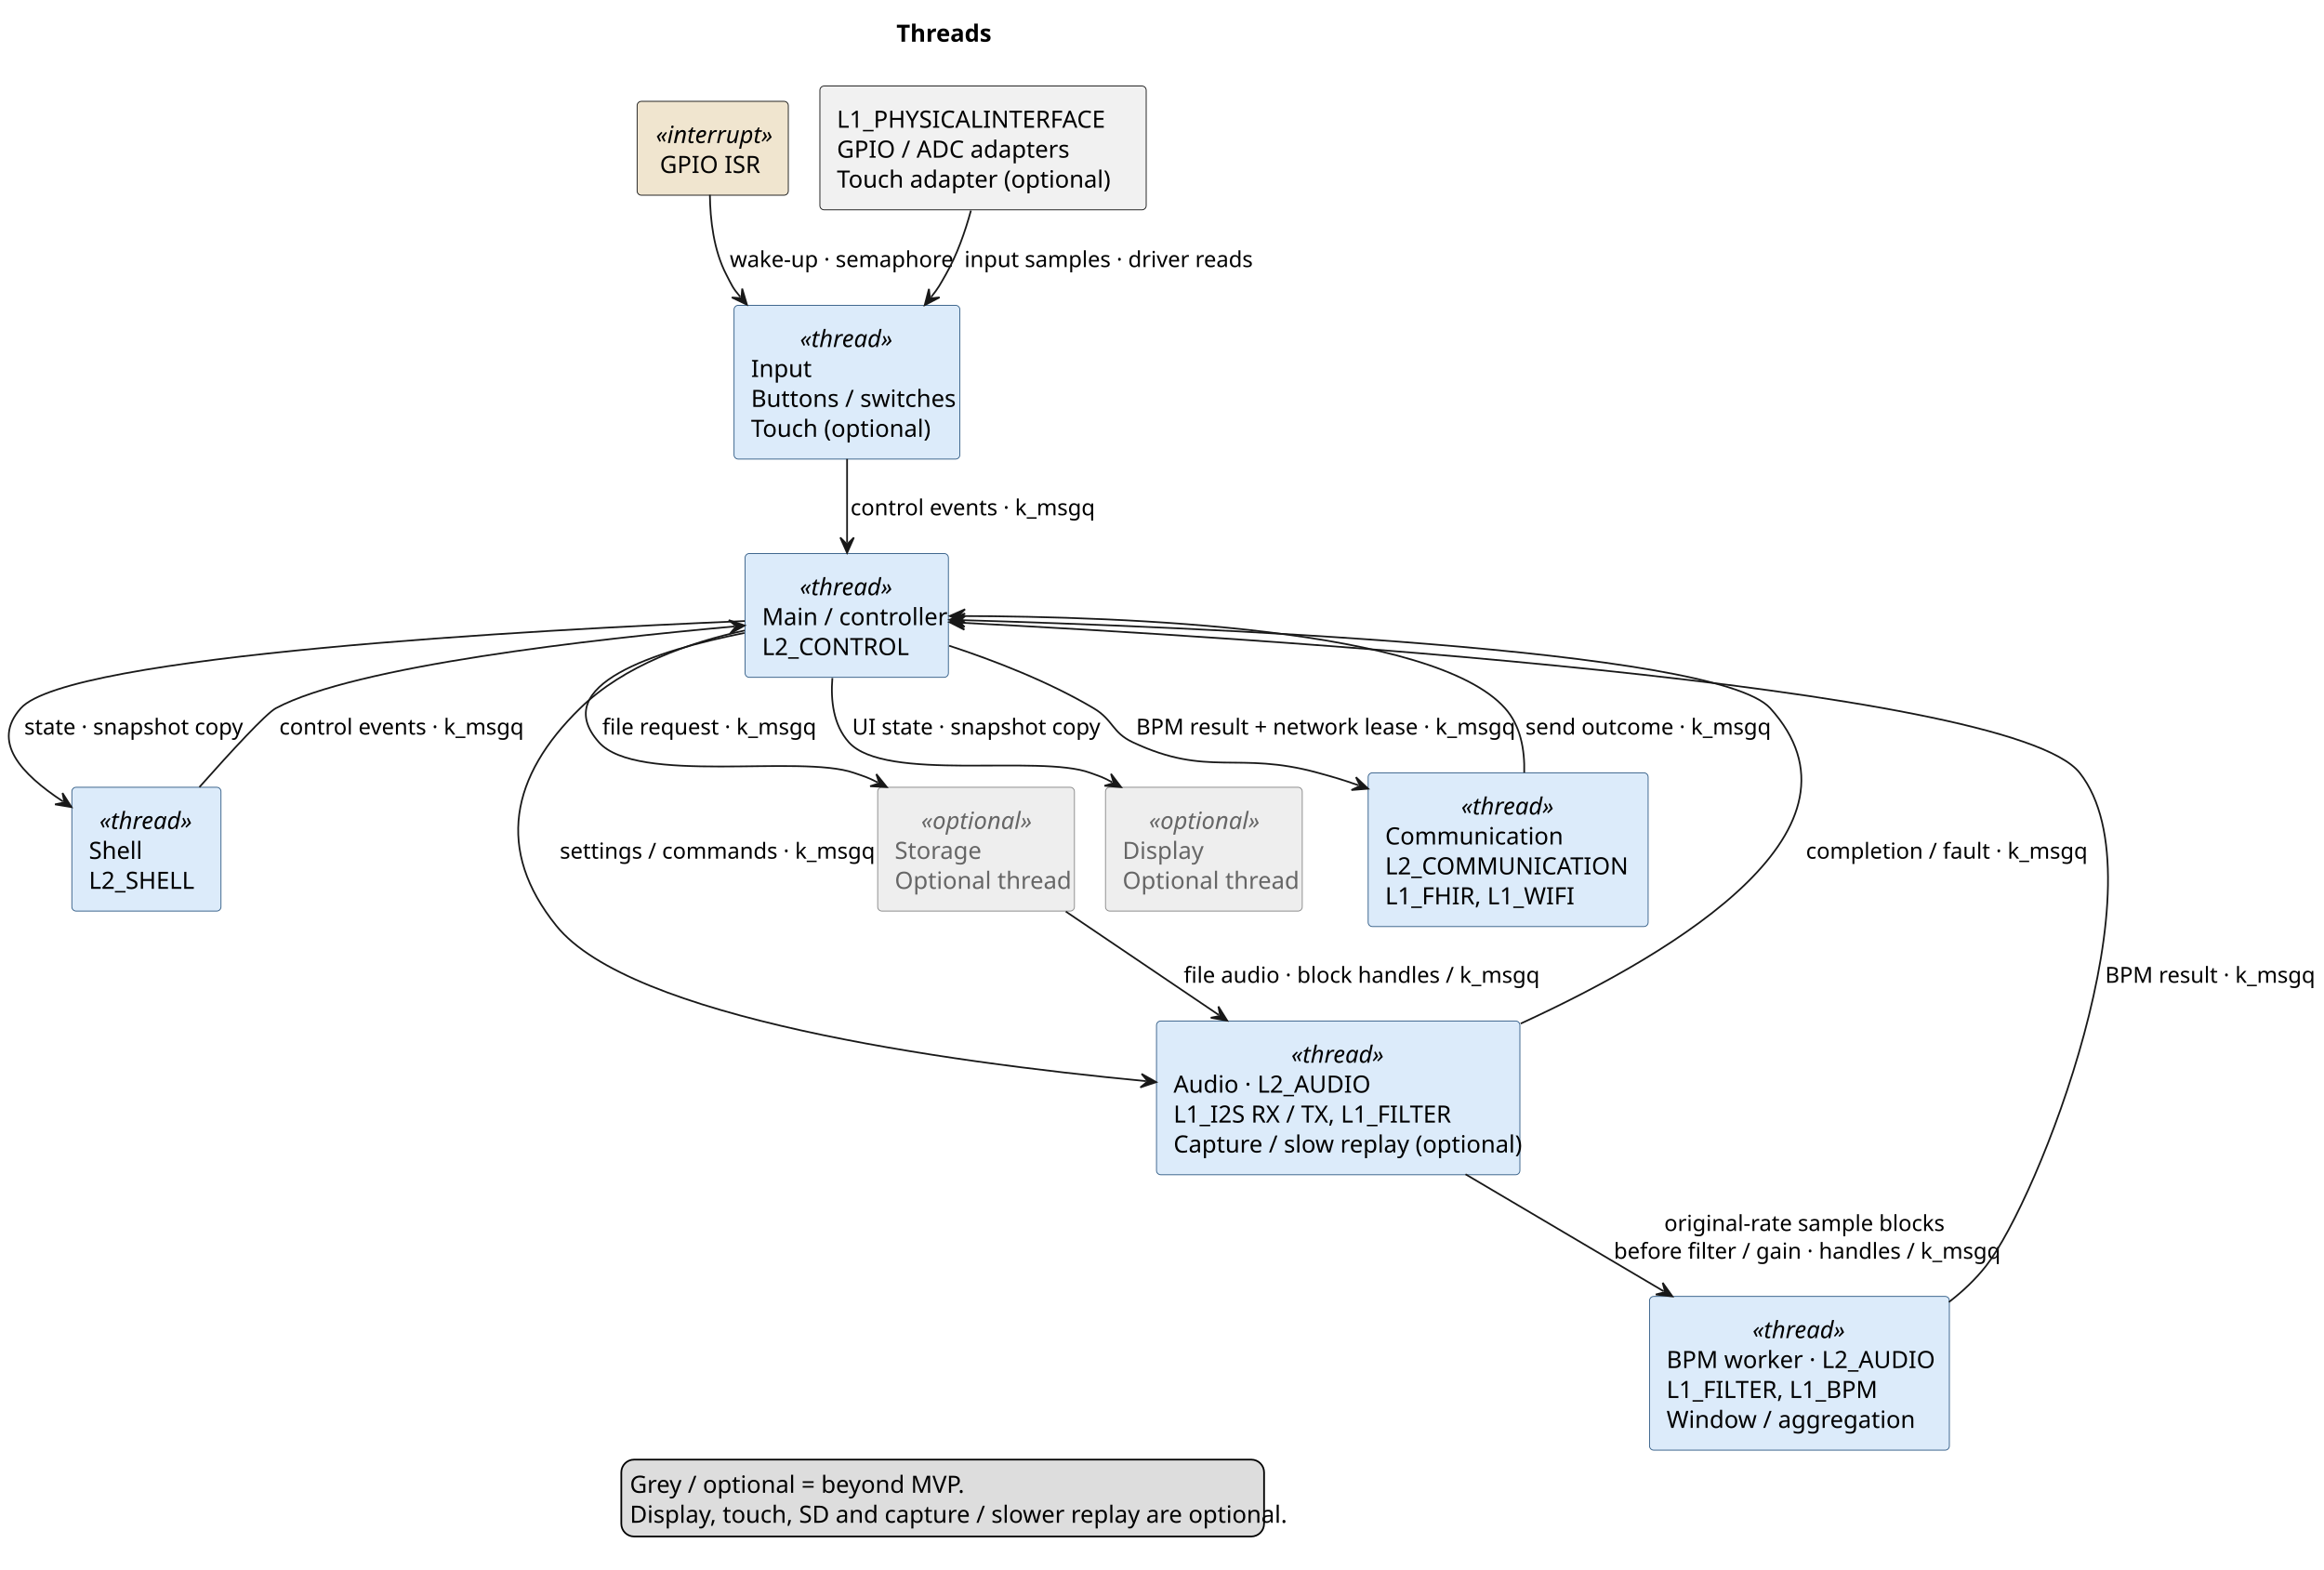
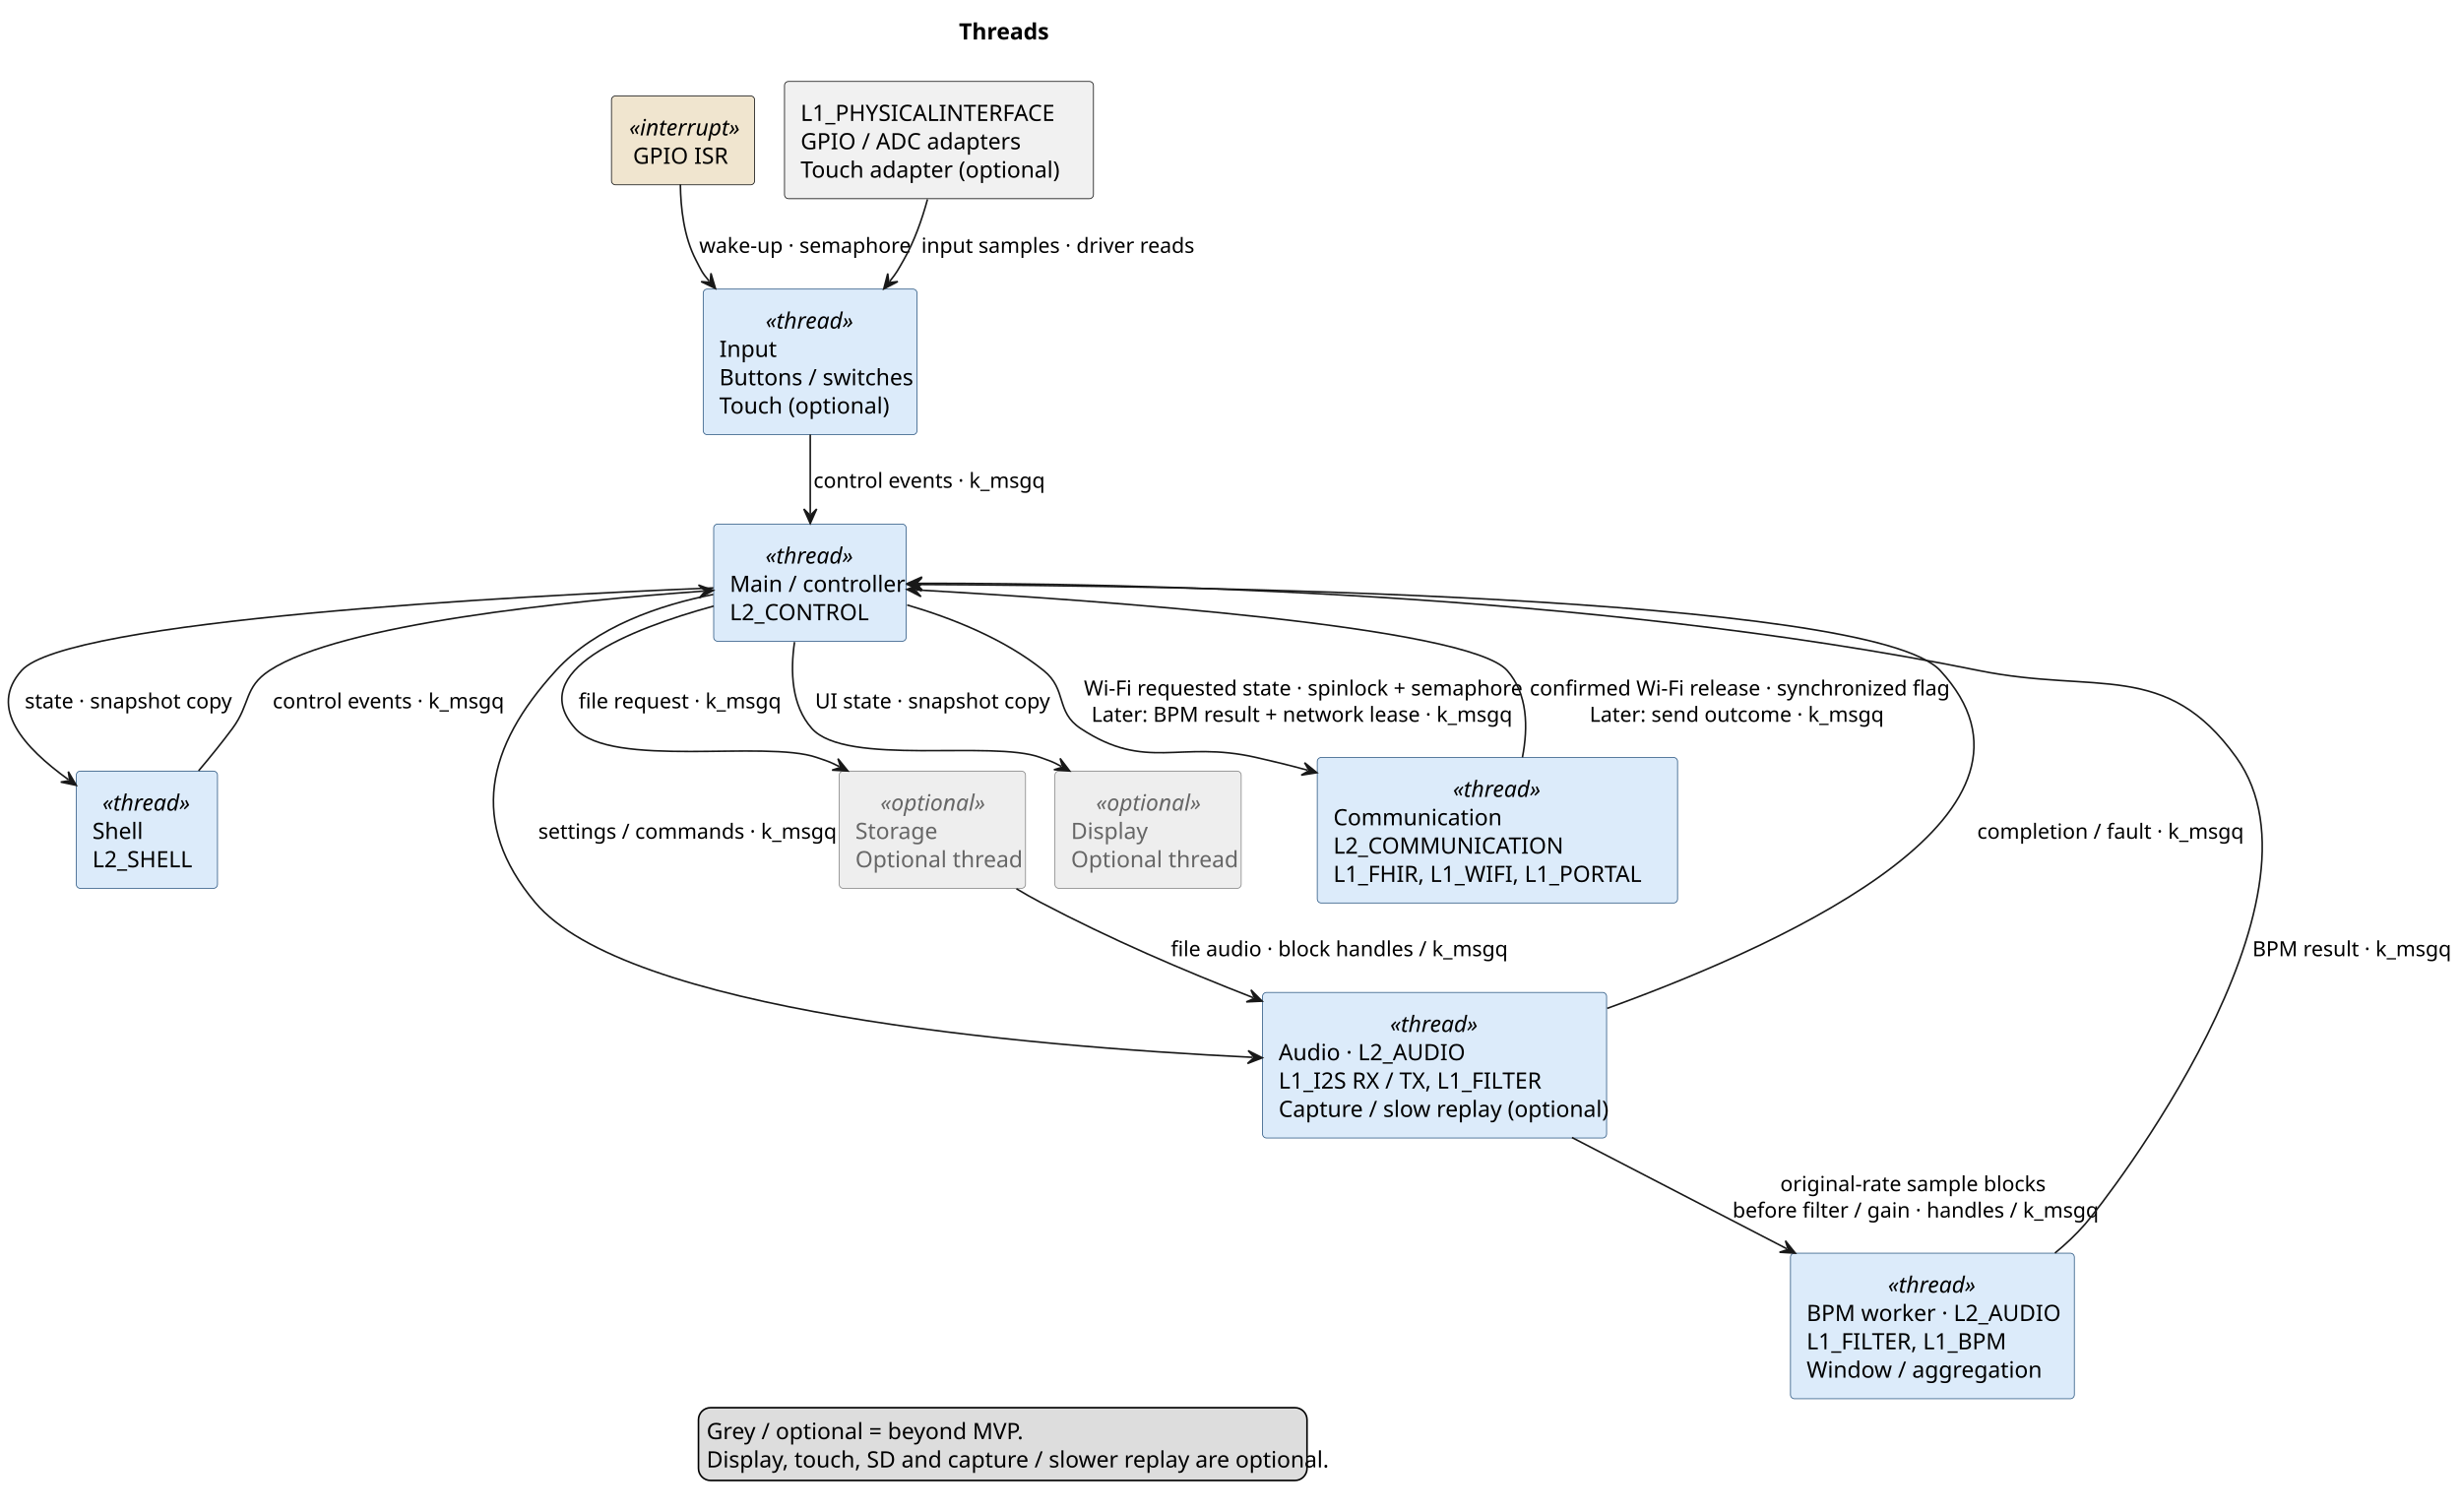
- <svg xmlns="http://www.w3.org/2000/svg" contentStyleType="text/css" data-diagram-type="DESCRIPTION" height="923px" preserveAspectRatio="none" style="width:1367px;height:923px;background:#FFFFFF;" version="1.1" viewBox="0 0 1367 923" width="1367px" zoomAndPan="magnify">
+ <svg xmlns="http://www.w3.org/2000/svg" contentStyleType="text/css" data-diagram-type="DESCRIPTION" height="939px" preserveAspectRatio="none" style="width:1529px;height:939px;background:#FFFFFF;" version="1.1" viewBox="0 0 1529 939" width="1529px" zoomAndPan="magnify">
  <defs />
  <g>
    <g class="title" data-source-line="15">
-       <text fill="#000000" font-family="sans-serif" font-size="14" font-weight="bold" lengthAdjust="spacing" textLength="54.462" x="527.269" y="24.533">Threads</text>
+       <text fill="#000000" font-family="sans-serif" font-size="14" font-weight="bold" lengthAdjust="spacing" textLength="54.462" x="595.769" y="24.533">Threads</text>
    </g>
    <g class="entity" data-qualified-name="irq" data-source-line="22" id="ent0002">
-       <rect fill="#F0E5CF" height="55.219" rx="2.5" ry="2.5" style="stroke:#181818;stroke-width:0.5;" width="88.931" x="374.764" y="59.609" />
-       <text fill="#000000" font-family="sans-serif" font-size="14" font-style="italic" lengthAdjust="spacing" textLength="66.931" x="385.764" y="84.143">«interrupt»</text>
-       <text fill="#000000" font-family="sans-serif" font-size="14" lengthAdjust="spacing" textLength="62.234" x="388.112" y="101.752">GPIO ISR</text>
+       <rect fill="#F0E5CF" height="55.219" rx="2.5" ry="2.5" style="stroke:#181818;stroke-width:0.5;" width="88.931" x="379.906" y="59.609" />
+       <text fill="#000000" font-family="sans-serif" font-size="14" font-style="italic" lengthAdjust="spacing" textLength="66.931" x="390.906" y="84.143">«interrupt»</text>
+       <text fill="#000000" font-family="sans-serif" font-size="14" lengthAdjust="spacing" textLength="62.234" x="393.254" y="101.752">GPIO ISR</text>
    </g>
    <g class="entity" data-qualified-name="adapters" data-source-line="23" id="ent0003">
-       <rect fill="#F1F1F1" height="72.828" rx="2.5" ry="2.5" style="stroke:#181818;stroke-width:0.5;" width="191.944" x="482.264" y="50.609" />
-       <text fill="#000000" font-family="sans-serif" font-size="14" lengthAdjust="spacing" textLength="171.944" x="492.264" y="75.143">L1_PHYSICALINTERFACE</text>
-       <text fill="#000000" font-family="sans-serif" font-size="14" lengthAdjust="spacing" textLength="134.606" x="492.264" y="92.752">GPIO / ADC adapters</text>
-       <text fill="#000000" font-family="sans-serif" font-size="14" lengthAdjust="spacing" textLength="152.537" x="492.264" y="110.361">Touch adapter (optional)</text>
+       <rect fill="#F1F1F1" height="72.828" rx="2.5" ry="2.5" style="stroke:#181818;stroke-width:0.5;" width="191.944" x="487.406" y="50.609" />
+       <text fill="#000000" font-family="sans-serif" font-size="14" lengthAdjust="spacing" textLength="171.944" x="497.406" y="75.143">L1_PHYSICALINTERFACE</text>
+       <text fill="#000000" font-family="sans-serif" font-size="14" lengthAdjust="spacing" textLength="134.606" x="497.406" y="92.752">GPIO / ADC adapters</text>
+       <text fill="#000000" font-family="sans-serif" font-size="14" lengthAdjust="spacing" textLength="152.537" x="497.406" y="110.361">Touch adapter (optional)</text>
    </g>
    <g class="entity" data-qualified-name="inp" data-source-line="24" id="ent0004">
-       <rect fill="#DCEBFA" height="90.438" rx="2.5" ry="2.5" style="stroke:#345E87;stroke-width:0.5;" width="132.827" x="431.764" y="179.609" />
-       <text fill="#000000" font-family="sans-serif" font-size="14" font-style="italic" lengthAdjust="spacing" textLength="55.269" x="470.543" y="204.143">«thread»</text>
-       <text fill="#000000" font-family="sans-serif" font-size="14" lengthAdjust="spacing" textLength="31.138" x="441.764" y="221.752">Input</text>
-       <text fill="#000000" font-family="sans-serif" font-size="14" lengthAdjust="spacing" textLength="112.827" x="441.764" y="239.361">Buttons / switches</text>
-       <text fill="#000000" font-family="sans-serif" font-size="14" lengthAdjust="spacing" textLength="101.165" x="441.764" y="256.971">Touch (optional)</text>
+       <rect fill="#DCEBFA" height="90.438" rx="2.5" ry="2.5" style="stroke:#345E87;stroke-width:0.5;" width="132.827" x="436.906" y="179.609" />
+       <text fill="#000000" font-family="sans-serif" font-size="14" font-style="italic" lengthAdjust="spacing" textLength="55.269" x="475.685" y="204.143">«thread»</text>
+       <text fill="#000000" font-family="sans-serif" font-size="14" lengthAdjust="spacing" textLength="31.138" x="446.906" y="221.752">Input</text>
+       <text fill="#000000" font-family="sans-serif" font-size="14" lengthAdjust="spacing" textLength="112.827" x="446.906" y="239.361">Buttons / switches</text>
+       <text fill="#000000" font-family="sans-serif" font-size="14" lengthAdjust="spacing" textLength="101.165" x="446.906" y="256.971">Touch (optional)</text>
    </g>
    <g class="entity" data-qualified-name="shell" data-source-line="25" id="ent0005">
-       <rect fill="#DCEBFA" height="72.828" rx="2.5" ry="2.5" style="stroke:#345E87;stroke-width:0.5;" width="87.717" x="42.264" y="463.109" />
-       <text fill="#000000" font-family="sans-serif" font-size="14" font-style="italic" lengthAdjust="spacing" textLength="55.269" x="58.488" y="487.643">«thread»</text>
-       <text fill="#000000" font-family="sans-serif" font-size="14" lengthAdjust="spacing" textLength="31.131" x="52.264" y="505.252">Shell</text>
-       <text fill="#000000" font-family="sans-serif" font-size="14" lengthAdjust="spacing" textLength="67.717" x="52.264" y="522.861">L2_SHELL</text>
+       <rect fill="#DCEBFA" height="72.828" rx="2.5" ry="2.5" style="stroke:#345E87;stroke-width:0.5;" width="87.717" x="47.406" y="479.109" />
+       <text fill="#000000" font-family="sans-serif" font-size="14" font-style="italic" lengthAdjust="spacing" textLength="55.269" x="63.63" y="503.643">«thread»</text>
+       <text fill="#000000" font-family="sans-serif" font-size="14" lengthAdjust="spacing" textLength="31.131" x="57.406" y="521.252">Shell</text>
+       <text fill="#000000" font-family="sans-serif" font-size="14" lengthAdjust="spacing" textLength="67.717" x="57.406" y="538.861">L2_SHELL</text>
    </g>
    <g class="entity" data-qualified-name="ctl" data-source-line="26" id="ent0006">
-       <rect fill="#DCEBFA" height="72.828" rx="2.5" ry="2.5" style="stroke:#345E87;stroke-width:0.5;" width="119.593" x="438.264" y="325.609" />
-       <text fill="#000000" font-family="sans-serif" font-size="14" font-style="italic" lengthAdjust="spacing" textLength="55.269" x="470.426" y="350.143">«thread»</text>
-       <text fill="#000000" font-family="sans-serif" font-size="14" lengthAdjust="spacing" textLength="99.593" x="448.264" y="367.752">Main / controller</text>
-       <text fill="#000000" font-family="sans-serif" font-size="14" lengthAdjust="spacing" textLength="91.807" x="448.264" y="385.361">L2_CONTROL</text>
+       <rect fill="#DCEBFA" height="72.828" rx="2.5" ry="2.5" style="stroke:#345E87;stroke-width:0.5;" width="119.593" x="443.406" y="325.609" />
+       <text fill="#000000" font-family="sans-serif" font-size="14" font-style="italic" lengthAdjust="spacing" textLength="55.269" x="475.568" y="350.143">«thread»</text>
+       <text fill="#000000" font-family="sans-serif" font-size="14" lengthAdjust="spacing" textLength="99.593" x="453.406" y="367.752">Main / controller</text>
+       <text fill="#000000" font-family="sans-serif" font-size="14" lengthAdjust="spacing" textLength="91.807" x="453.406" y="385.361">L2_CONTROL</text>
    </g>
    <g class="entity" data-qualified-name="audio" data-source-line="27" id="ent0007">
-       <rect fill="#DCEBFA" height="90.438" rx="2.5" ry="2.5" style="stroke:#345E87;stroke-width:0.5;" width="213.758" x="680.264" y="600.609" />
-       <text fill="#000000" font-family="sans-serif" font-size="14" font-style="italic" lengthAdjust="spacing" textLength="55.269" x="759.508" y="625.143">«thread»</text>
-       <text fill="#000000" font-family="sans-serif" font-size="14" lengthAdjust="spacing" textLength="115.944" x="690.264" y="642.752">Audio · L2_AUDIO</text>
-       <text fill="#000000" font-family="sans-serif" font-size="14" lengthAdjust="spacing" textLength="176.634" x="690.264" y="660.361">L1_I2S RX / TX, L1_FILTER</text>
-       <text fill="#000000" font-family="sans-serif" font-size="14" lengthAdjust="spacing" textLength="193.758" x="690.264" y="677.971">Capture / slow replay (optional)</text>
+       <rect fill="#DCEBFA" height="90.438" rx="2.5" ry="2.5" style="stroke:#345E87;stroke-width:0.5;" width="213.758" x="784.406" y="616.609" />
+       <text fill="#000000" font-family="sans-serif" font-size="14" font-style="italic" lengthAdjust="spacing" textLength="55.269" x="863.65" y="641.143">«thread»</text>
+       <text fill="#000000" font-family="sans-serif" font-size="14" lengthAdjust="spacing" textLength="115.944" x="794.406" y="658.752">Audio · L2_AUDIO</text>
+       <text fill="#000000" font-family="sans-serif" font-size="14" lengthAdjust="spacing" textLength="176.634" x="794.406" y="676.361">L1_I2S RX / TX, L1_FILTER</text>
+       <text fill="#000000" font-family="sans-serif" font-size="14" lengthAdjust="spacing" textLength="193.758" x="794.406" y="693.971">Capture / slow replay (optional)</text>
    </g>
    <g class="entity" data-qualified-name="bpm" data-source-line="28" id="ent0008">
-       <rect fill="#DCEBFA" height="90.438" rx="2.5" ry="2.5" style="stroke:#345E87;stroke-width:0.5;" width="176.372" x="970.264" y="762.609" />
-       <text fill="#000000" font-family="sans-serif" font-size="14" font-style="italic" lengthAdjust="spacing" textLength="55.269" x="1030.815" y="787.143">«thread»</text>
-       <text fill="#000000" font-family="sans-serif" font-size="14" lengthAdjust="spacing" textLength="156.372" x="980.264" y="804.752">BPM worker · L2_AUDIO</text>
-       <text fill="#000000" font-family="sans-serif" font-size="14" lengthAdjust="spacing" textLength="133.061" x="980.264" y="822.361">L1_FILTER, L1_BPM</text>
-       <text fill="#000000" font-family="sans-serif" font-size="14" lengthAdjust="spacing" textLength="135.413" x="980.264" y="839.971">Window / aggregation</text>
+       <rect fill="#DCEBFA" height="90.438" rx="2.5" ry="2.5" style="stroke:#345E87;stroke-width:0.5;" width="176.372" x="1112.406" y="778.609" />
+       <text fill="#000000" font-family="sans-serif" font-size="14" font-style="italic" lengthAdjust="spacing" textLength="55.269" x="1172.957" y="803.143">«thread»</text>
+       <text fill="#000000" font-family="sans-serif" font-size="14" lengthAdjust="spacing" textLength="156.372" x="1122.406" y="820.752">BPM worker · L2_AUDIO</text>
+       <text fill="#000000" font-family="sans-serif" font-size="14" lengthAdjust="spacing" textLength="133.061" x="1122.406" y="838.361">L1_FILTER, L1_BPM</text>
+       <text fill="#000000" font-family="sans-serif" font-size="14" lengthAdjust="spacing" textLength="135.413" x="1122.406" y="855.971">Window / aggregation</text>
    </g>
    <g class="entity" data-qualified-name="storage" data-source-line="29" id="ent0009">
-       <rect fill="#EEEEEE" height="72.828" rx="2.5" ry="2.5" style="stroke:#888888;stroke-width:0.5;" width="115.731" x="516.264" y="463.109" />
-       <text fill="#666666" font-family="sans-serif" font-size="14" font-style="italic" lengthAdjust="spacing" textLength="64.613" x="541.822" y="487.643">«optional»</text>
-       <text fill="#666666" font-family="sans-serif" font-size="14" lengthAdjust="spacing" textLength="49.034" x="526.264" y="505.252">Storage</text>
-       <text fill="#666666" font-family="sans-serif" font-size="14" lengthAdjust="spacing" textLength="95.731" x="526.264" y="522.861">Optional thread</text>
+       <rect fill="#EEEEEE" height="72.828" rx="2.5" ry="2.5" style="stroke:#888888;stroke-width:0.5;" width="115.731" x="521.406" y="479.109" />
+       <text fill="#666666" font-family="sans-serif" font-size="14" font-style="italic" lengthAdjust="spacing" textLength="64.613" x="546.964" y="503.643">«optional»</text>
+       <text fill="#666666" font-family="sans-serif" font-size="14" lengthAdjust="spacing" textLength="49.034" x="531.406" y="521.252">Storage</text>
+       <text fill="#666666" font-family="sans-serif" font-size="14" lengthAdjust="spacing" textLength="95.731" x="531.406" y="538.861">Optional thread</text>
    </g>
    <g class="entity" data-qualified-name="display" data-source-line="30" id="ent0010">
-       <rect fill="#EEEEEE" height="72.828" rx="2.5" ry="2.5" style="stroke:#888888;stroke-width:0.5;" width="115.731" x="650.264" y="463.109" />
-       <text fill="#666666" font-family="sans-serif" font-size="14" font-style="italic" lengthAdjust="spacing" textLength="64.613" x="675.822" y="487.643">«optional»</text>
-       <text fill="#666666" font-family="sans-serif" font-size="14" lengthAdjust="spacing" textLength="45.903" x="660.264" y="505.252">Display</text>
-       <text fill="#666666" font-family="sans-serif" font-size="14" lengthAdjust="spacing" textLength="95.731" x="660.264" y="522.861">Optional thread</text>
+       <rect fill="#EEEEEE" height="72.828" rx="2.5" ry="2.5" style="stroke:#888888;stroke-width:0.5;" width="115.731" x="655.406" y="479.109" />
+       <text fill="#666666" font-family="sans-serif" font-size="14" font-style="italic" lengthAdjust="spacing" textLength="64.613" x="680.964" y="503.643">«optional»</text>
+       <text fill="#666666" font-family="sans-serif" font-size="14" lengthAdjust="spacing" textLength="45.903" x="665.406" y="521.252">Display</text>
+       <text fill="#666666" font-family="sans-serif" font-size="14" lengthAdjust="spacing" textLength="95.731" x="665.406" y="538.861">Optional thread</text>
    </g>
    <g class="entity" data-qualified-name="net" data-source-line="31" id="ent0011">
-       <rect fill="#DCEBFA" height="90.438" rx="2.5" ry="2.5" style="stroke:#345E87;stroke-width:0.5;" width="164.683" x="804.764" y="454.609" />
-       <text fill="#000000" font-family="sans-serif" font-size="14" font-style="italic" lengthAdjust="spacing" textLength="55.269" x="859.471" y="479.143">«thread»</text>
-       <text fill="#000000" font-family="sans-serif" font-size="14" lengthAdjust="spacing" textLength="97.262" x="814.764" y="496.752">Communication</text>
-       <text fill="#000000" font-family="sans-serif" font-size="14" lengthAdjust="spacing" textLength="144.683" x="814.764" y="514.361">L2_COMMUNICATION</text>
-       <text fill="#000000" font-family="sans-serif" font-size="14" lengthAdjust="spacing" textLength="116.703" x="814.764" y="531.971">L1_FHIR, L1_WIFI</text>
+       <rect fill="#DCEBFA" height="90.438" rx="2.5" ry="2.5" style="stroke:#345E87;stroke-width:0.5;" width="223.855" x="818.406" y="470.609" />
+       <text fill="#000000" font-family="sans-serif" font-size="14" font-style="italic" lengthAdjust="spacing" textLength="55.269" x="902.699" y="495.143">«thread»</text>
+       <text fill="#000000" font-family="sans-serif" font-size="14" lengthAdjust="spacing" textLength="97.262" x="828.406" y="512.752">Communication</text>
+       <text fill="#000000" font-family="sans-serif" font-size="14" lengthAdjust="spacing" textLength="144.683" x="828.406" y="530.361">L2_COMMUNICATION</text>
+       <text fill="#000000" font-family="sans-serif" font-size="14" lengthAdjust="spacing" textLength="203.855" x="828.406" y="547.971">L1_FHIR, L1_WIFI, L1_PORTAL</text>
    </g>
    <g class="link" data-entity-1="ent0002" data-entity-2="ent0004" data-link-type="dependency" id="lnk12">
-       <polygon fill="#181818" points="439.358,179.227,436.564,169.783,436.114,175.422,430.475,174.973,439.358,179.227" style="stroke:#181818;stroke-width:1;" />
-       <path d="M417.572,114.627 C417.731,129.24 419.785,147.269 427.264,161.609 C430.517,167.849 430.789,169.175 435.466,174.661" fill="none" style="stroke:#181818;stroke-width:1;" />
-       <text fill="#000000" font-family="sans-serif" font-size="13" lengthAdjust="spacing" textLength="125.728" x="429.264" y="157.105">wake-up · semaphore</text>
+       <polygon fill="#181818" points="444.5,179.227,441.705,169.783,441.256,175.422,435.617,174.973,444.5,179.227" style="stroke:#181818;stroke-width:1;" />
+       <path d="M422.714,114.627 C422.873,129.24 424.927,147.269 432.406,161.609 C435.659,167.849 435.931,169.175 440.607,174.661" fill="none" style="stroke:#181818;stroke-width:1;" />
+       <text fill="#000000" font-family="sans-serif" font-size="13" lengthAdjust="spacing" textLength="125.728" x="434.406" y="157.105">wake-up · semaphore</text>
    </g>
    <g class="link" data-entity-1="ent0003" data-entity-2="ent0004" data-link-type="dependency" id="lnk13">
-       <polygon fill="#181818" points="543.931,179.481,552.671,174.94,547.05,175.572,546.418,169.951,543.931,179.481" style="stroke:#181818;stroke-width:1;" />
-       <path d="M571.104,123.859 C567.707,136.318 562.899,150.06 556.264,161.609 C552.739,167.744 552.24,169.068 547.674,174.791" fill="none" style="stroke:#181818;stroke-width:1;" />
-       <text fill="#000000" font-family="sans-serif" font-size="13" lengthAdjust="spacing" textLength="160.399" x="567.264" y="157.105">input samples · driver reads</text>
+       <polygon fill="#181818" points="549.073,179.481,557.813,174.94,552.192,175.572,551.56,169.951,549.073,179.481" style="stroke:#181818;stroke-width:1;" />
+       <path d="M576.245,123.859 C572.849,136.318 568.041,150.06 561.406,161.609 C557.881,167.744 557.382,169.068 552.815,174.791" fill="none" style="stroke:#181818;stroke-width:1;" />
+       <text fill="#000000" font-family="sans-serif" font-size="13" lengthAdjust="spacing" textLength="160.399" x="572.406" y="157.105">input samples · driver reads</text>
    </g>
    <g class="link" data-entity-1="ent0004" data-entity-2="ent0006" data-link-type="dependency" id="lnk14">
-       <polygon fill="#181818" points="498.264,325.22,502.264,316.22,498.264,320.22,494.264,316.22,498.264,325.22" style="stroke:#181818;stroke-width:1;" />
-       <path d="M498.264,269.977 C498.264,287.884 498.264,302.274 498.264,319.22" fill="none" style="stroke:#181818;stroke-width:1;" />
-       <text fill="#000000" font-family="sans-serif" font-size="13" lengthAdjust="spacing" textLength="138.004" x="500.264" y="303.104">control events · k_msgq</text>
+       <polygon fill="#181818" points="503.406,325.22,507.406,316.22,503.406,320.22,499.406,316.22,503.406,325.22" style="stroke:#181818;stroke-width:1;" />
+       <path d="M503.406,269.977 C503.406,287.884 503.406,302.274 503.406,319.22" fill="none" style="stroke:#181818;stroke-width:1;" />
+       <text fill="#000000" font-family="sans-serif" font-size="13" lengthAdjust="spacing" textLength="138.004" x="505.406" y="303.104">control events · k_msgq</text>
    </g>
    <g class="link" data-entity-1="ent0005" data-entity-2="ent0006" data-link-type="dependency" id="lnk15">
-       <polygon fill="#181818" points="438.012,367.957,428.69,364.781,433.033,368.406,429.407,372.748,438.012,367.957" style="stroke:#181818;stroke-width:1;" />
-       <path d="M117.277,463.038 C135.667,442.331 156.486,419.696 162.264,416.609 C208.893,391.7 348.611,376.006 432.037,368.495" fill="none" style="stroke:#181818;stroke-width:1;" />
-       <text fill="#000000" font-family="sans-serif" font-size="13" lengthAdjust="spacing" textLength="138.004" x="164.264" y="432.104">control events · k_msgq</text>
+       <polygon fill="#181818" points="443.204,366.802,433.937,363.468,438.217,367.166,434.519,371.447,443.204,366.802" style="stroke:#181818;stroke-width:1;" />
+       <path d="M123.381,478.91 C130.53,470.468 137.912,461.369 144.406,452.609 C155.713,437.357 151.525,427.016 167.406,416.609 C211.747,387.553 353.114,373.377 437.22,367.239" fill="none" style="stroke:#181818;stroke-width:1;" />
+       <text fill="#000000" font-family="sans-serif" font-size="13" lengthAdjust="spacing" textLength="138.004" x="169.406" y="440.104">control events · k_msgq</text>
    </g>
    <g class="link" data-entity-1="ent0006" data-entity-2="ent0005" data-link-type="dependency" id="lnk16">
-       <polygon fill="#181818" points="42.065,474.789,36.76,466.491,37.893,472.033,32.351,473.166,42.065,474.789" style="stroke:#181818;stroke-width:1;" />
-       <path d="M438.108,365.324 C314.307,370.5 40.231,385.394 12.264,416.609 C-5.331,436.247 12.316,455.139 37.059,471.482" fill="none" style="stroke:#181818;stroke-width:1;" />
-       <text fill="#000000" font-family="sans-serif" font-size="13" lengthAdjust="spacing" textLength="123.57" x="14.264" y="432.104">state · snapshot copy</text>
+       <polygon fill="#181818" points="47.385,487.925,42.439,479.409,43.335,484.994,37.749,485.889,47.385,487.925" style="stroke:#181818;stroke-width:1;" />
+       <path d="M443.23,365.267 C318.64,370.353 41.651,385.113 13.406,416.609 C-7.427,439.841 14.743,464.303 42.525,484.408" fill="none" style="stroke:#181818;stroke-width:1;" />
+       <text fill="#000000" font-family="sans-serif" font-size="13" lengthAdjust="spacing" textLength="123.57" x="15.406" y="440.104">state · snapshot copy</text>
    </g>
    <g class="link" data-entity-1="ent0006" data-entity-2="ent0007" data-link-type="dependency" id="lnk17">
-       <polygon fill="#181818" points="680.087,636.545,671.509,631.706,675.11,636.068,670.747,639.669,680.087,636.545" style="stroke:#181818;stroke-width:1;" />
-       <path d="M438.014,370.884 C405.672,377.914 367.233,391.271 341.264,416.609 C300.303,456.576 291.352,500.052 327.264,544.609 C370.728,598.538 552.322,624.32 674.114,635.973" fill="none" style="stroke:#181818;stroke-width:1;" />
-       <text fill="#000000" font-family="sans-serif" font-size="13" lengthAdjust="spacing" textLength="176.287" x="329.264" y="505.104">settings / commands · k_msgq</text>
+       <polygon fill="#181818" points="784.258,657.216,775.465,652.781,779.264,656.972,775.074,660.771,784.258,657.216" style="stroke:#181818;stroke-width:1;" />
+       <path d="M443.158,369.334 C409.909,375.867 370.409,389.242 345.406,416.609 C302.063,464.052 291.161,511.332 332.406,560.609 C388.881,628.085 632.381,649.788 778.265,656.923" fill="none" style="stroke:#181818;stroke-width:1;" />
+       <text fill="#000000" font-family="sans-serif" font-size="13" lengthAdjust="spacing" textLength="176.287" x="334.406" y="521.105">settings / commands · k_msgq</text>
    </g>
    <g class="link" data-entity-1="ent0007" data-entity-2="ent0008" data-link-type="dependency" id="lnk18">
-       <polygon fill="#181818" points="983.738,762.609,978.022,754.589,979.433,760.067,973.955,761.478,983.738,762.609" style="stroke:#181818;stroke-width:1;" />
-       <path d="M862.033,690.754 C899.947,713.138 940.692,737.194 978.572,759.559" fill="none" style="stroke:#181818;stroke-width:1;" />
-       <text fill="#000000" font-family="sans-serif" font-size="13" lengthAdjust="spacing" textLength="154.623" x="978.898" y="724.105">original-rate sample blocks</text>
-       <text fill="#000000" font-family="sans-serif" font-size="13" lengthAdjust="spacing" textLength="213.891" x="949.264" y="740.456">before filter / gain · handles / k_msgq</text>
+       <polygon fill="#181818" points="1115.43,778.609,1109.277,770.919,1110.99,776.31,1105.599,778.023,1115.43,778.609" style="stroke:#181818;stroke-width:1;" />
+       <path d="M976.659,706.754 C1019.889,729.138 1066.911,753.486 1110.102,775.85" fill="none" style="stroke:#181818;stroke-width:1;" />
+       <text fill="#000000" font-family="sans-serif" font-size="13" lengthAdjust="spacing" textLength="154.623" x="1106.04" y="740.105">original-rate sample blocks</text>
+       <text fill="#000000" font-family="sans-serif" font-size="13" lengthAdjust="spacing" textLength="213.891" x="1076.406" y="756.456">before filter / gain · handles / k_msgq</text>
    </g>
    <g class="link" data-entity-1="ent0008" data-entity-2="ent0006" data-link-type="dependency" id="lnk19">
-       <polygon fill="#181818" points="558.443,365.973,567.225,370.43,563.436,366.23,567.636,362.441,558.443,365.973" style="stroke:#181818;stroke-width:1;" />
-       <path d="M1146.357,765.94 C1154.53,759.651 1162.057,752.557 1168.264,744.609 C1198.821,705.476 1272.943,517.379 1223.264,454.609 C1182.126,402.631 730.924,374.845 564.435,366.282" fill="none" style="stroke:#181818;stroke-width:1;" />
-       <text fill="#000000" font-family="sans-serif" font-size="13" lengthAdjust="spacing" textLength="120.644" x="1238.264" y="578.105">BPM result · k_msgq</text>
+       <polygon fill="#181818" points="563.861,362.458,572.869,366.441,568.861,362.449,572.853,358.441,563.861,362.458" style="stroke:#181818;stroke-width:1;" />
+       <path d="M1276.721,778.539 C1283.476,772.991 1289.847,766.999 1295.406,760.609 C1309.043,744.934 1452.932,559.096 1389.406,470.609 C1345.636,409.642 1302.968,431.485 1229.406,416.609 C986.299,367.449 695.27,362.209 569.861,362.447" fill="none" style="stroke:#181818;stroke-width:1;" />
+       <text fill="#000000" font-family="sans-serif" font-size="13" lengthAdjust="spacing" textLength="120.644" x="1399.406" y="594.105">BPM result · k_msgq</text>
    </g>
    <g class="link" data-entity-1="ent0007" data-entity-2="ent0006" data-link-type="dependency" id="lnk20">
-       <polygon fill="#181818" points="558.51,364.58,567.39,368.839,563.508,364.725,567.622,360.843,558.51,364.58" style="stroke:#181818;stroke-width:1;" />
-       <path d="M894.492,602.106 C989.798,558.361 1104.934,486.861 1041.264,416.609 C1009.318,381.361 699.176,368.663 564.508,364.754" fill="none" style="stroke:#181818;stroke-width:1;" />
-       <text fill="#000000" font-family="sans-serif" font-size="13" lengthAdjust="spacing" textLength="155.346" x="1062.264" y="505.104">completion / fault · k_msgq</text>
+       <polygon fill="#181818" points="563.633,363.13,572.616,367.167,568.633,363.151,572.65,359.168,563.633,363.13" style="stroke:#181818;stroke-width:1;" />
+       <path d="M998.545,626.507 C1118.346,583.096 1285.707,503.264 1205.406,416.609 C1162.204,369.99 731.775,363.834 569.633,363.155" fill="none" style="stroke:#181818;stroke-width:1;" />
+       <text fill="#000000" font-family="sans-serif" font-size="13" lengthAdjust="spacing" textLength="155.346" x="1228.406" y="521.105">completion / fault · k_msgq</text>
    </g>
    <g class="link" data-entity-1="ent0006" data-entity-2="ent0009" data-link-type="dependency" id="lnk21">
-       <polygon fill="#181818" points="521.66,463.027,515.471,455.366,517.209,460.749,511.826,462.487,521.66,463.027" style="stroke:#181818;stroke-width:1;" />
-       <path d="M437.872,372.331 C385.493,382.805 322.413,402.963 352.264,436.609 C374.544,461.723 470.546,443.604 502.264,454.609 C508.769,456.866 509.971,457.044 516.319,460.293" fill="none" style="stroke:#181818;stroke-width:1;" />
-       <text fill="#000000" font-family="sans-serif" font-size="13" lengthAdjust="spacing" textLength="120.663" x="354.264" y="432.104">file request · k_msgq</text>
+       <polygon fill="#181818" points="526.802,479.027,520.613,471.366,522.351,476.749,516.968,478.487,526.802,479.027" style="stroke:#181818;stroke-width:1;" />
+       <path d="M443.394,376.553 C390.355,391.123 325.935,417.137 357.406,452.609 C379.686,477.723 475.688,459.604 507.406,470.609 C513.91,472.866 515.112,473.044 521.461,476.293" fill="none" style="stroke:#181818;stroke-width:1;" />
+       <text fill="#000000" font-family="sans-serif" font-size="13" lengthAdjust="spacing" textLength="120.663" x="359.406" y="440.104">file request · k_msgq</text>
    </g>
    <g class="link" data-entity-1="ent0009" data-entity-2="ent0007" data-link-type="dependency" id="lnk22">
-       <polygon fill="#181818" points="721.884,600.409,716.668,592.055,717.742,597.609,712.188,598.682,721.884,600.409" style="stroke:#181818;stroke-width:1;" />
-       <path d="M626.915,536.205 C655.62,555.611 686.435,576.444 716.914,597.049" fill="none" style="stroke:#181818;stroke-width:1;" />
-       <text fill="#000000" font-family="sans-serif" font-size="13" lengthAdjust="spacing" textLength="199.443" x="696.264" y="578.105">file audio · block handles / k_msgq</text>
+       <polygon fill="#181818" points="784.154,622.031,777.223,615.033,779.495,620.213,774.315,622.486,784.154,622.031" style="stroke:#181818;stroke-width:1;" />
+       <path d="M631.488,552.187 C636.457,555.162 641.479,558.018 646.406,560.609 C690.215,583.657 734.959,602.838 778.564,619.85" fill="none" style="stroke:#181818;stroke-width:1;" />
+       <text fill="#000000" font-family="sans-serif" font-size="13" lengthAdjust="spacing" textLength="199.443" x="727.406" y="594.105">file audio · block handles / k_msgq</text>
    </g>
    <g class="link" data-entity-1="ent0006" data-entity-2="ent0010" data-link-type="dependency" id="lnk23">
-       <polygon fill="#181818" points="659.479,463.043,653.507,455.211,655.093,460.641,649.664,462.227,659.479,463.043" style="stroke:#181818;stroke-width:1;" />
-       <path d="M489.609,398.851 C488.531,412.186 490.251,426.522 499.264,436.609 C520.456,460.33 611.423,443.595 641.264,454.609 C647.4,456.874 648.279,456.908 654.216,460.16" fill="none" style="stroke:#181818;stroke-width:1;" />
-       <text fill="#000000" font-family="sans-serif" font-size="13" lengthAdjust="spacing" textLength="140.182" x="501.264" y="432.104">UI state · snapshot copy</text>
+       <polygon fill="#181818" points="664.62,479.043,658.649,471.211,660.235,476.641,654.805,478.227,664.62,479.043" style="stroke:#181818;stroke-width:1;" />
+       <path d="M493.638,398.926 C490.961,417.122 491.689,438.341 504.406,452.609 C525.569,476.356 616.565,459.595 646.406,470.609 C652.542,472.874 653.42,472.908 659.358,476.16" fill="none" style="stroke:#181818;stroke-width:1;" />
+       <text fill="#000000" font-family="sans-serif" font-size="13" lengthAdjust="spacing" textLength="140.182" x="506.406" y="440.104">UI state · snapshot copy</text>
    </g>
    <g class="link" data-entity-1="ent0006" data-entity-2="ent0011" data-link-type="dependency" id="lnk24">
-       <polygon fill="#181818" points="804.745,463.948,797.583,457.187,800.029,462.288,794.928,464.733,804.745,463.948" style="stroke:#181818;stroke-width:1;" />
-       <path d="M558.316,379.845 C585.31,388.71 616.943,401.024 643.264,416.609 C654.92,423.511 654.006,430.843 666.264,436.609 C710.694,457.51 727.929,441.56 775.264,454.609 C784.931,457.274 789.25,458.495 799.085,461.956" fill="none" style="stroke:#181818;stroke-width:1;" />
-       <text fill="#000000" font-family="sans-serif" font-size="13" lengthAdjust="spacing" textLength="215.668" x="668.264" y="432.104">BPM result + network lease · k_msgq</text>
+       <polygon fill="#181818" points="818.173,480.081,810.526,473.875,813.346,478.779,808.442,481.598,818.173,480.081" style="stroke:#181818;stroke-width:1;" />
+       <path d="M563.601,375.886 C591.564,384.054 623.952,396.921 648.406,416.609 C663.194,428.517 655.555,442.157 671.406,452.609 C712.396,479.639 732.537,459.679 780.406,470.609 C792.708,473.419 799.698,475.096 812.38,478.518" fill="none" style="stroke:#181818;stroke-width:1;" />
+       <text fill="#000000" font-family="sans-serif" font-size="13" lengthAdjust="spacing" textLength="261.917" x="673.406" y="432.104">Wi-Fi requested state · spinlock + semaphore</text>
+       <text fill="#000000" font-family="sans-serif" font-size="13" lengthAdjust="spacing" textLength="252.523" x="678.103" y="448.456">Later: BPM result + network lease · k_msgq</text>
    </g>
    <g class="link" data-entity-1="ent0011" data-entity-2="ent0006" data-link-type="dependency" id="lnk25">
-       <polygon fill="#181818" points="558.638,362.365,567.63,366.385,563.638,362.377,567.647,358.385,558.638,362.365" style="stroke:#181818;stroke-width:1;" />
-       <path d="M896.567,454.504 C896.927,440.887 894.369,426.806 885.264,416.609 C843.081,369.369 662.496,362.594 564.638,362.379" fill="none" style="stroke:#181818;stroke-width:1;" />
-       <text fill="#000000" font-family="sans-serif" font-size="13" lengthAdjust="spacing" textLength="138.734" x="897.264" y="432.104">send outcome · k_msgq</text>
+       <polygon fill="#181818" points="563.452,366.185,572.211,370.688,568.444,366.468,572.664,362.701,563.452,366.185" style="stroke:#181818;stroke-width:1;" />
+       <path d="M945.873,470.544 C949.489,451.826 949.163,431.04 936.406,416.609 C912.105,389.122 682.555,372.936 569.442,366.525" fill="none" style="stroke:#181818;stroke-width:1;" />
+       <text fill="#000000" font-family="sans-serif" font-size="13" lengthAdjust="spacing" textLength="249.977" x="950.406" y="432.104">confirmed Wi-Fi release · synchronized flag</text>
+       <text fill="#000000" font-family="sans-serif" font-size="13" lengthAdjust="spacing" textLength="175.589" x="987.6" y="448.456">Later: send outcome · k_msgq</text>
    </g>
    <g class="legend" data-source-line="46">
-       <rect fill="#DDDDDD" height="45.219" rx="7.5" ry="7.5" style="stroke:#000000;stroke-width:1;" width="378.081" x="365.459" y="858.609" />
-       <text fill="#000000" font-family="sans-serif" font-size="14" lengthAdjust="spacing" textLength="191.051" x="370.459" y="878.143">Grey / optional = beyond MVP.</text>
-       <text fill="#000000" font-family="sans-serif" font-size="14" lengthAdjust="spacing" textLength="368.081" x="370.459" y="895.752">Display, touch, SD and capture / slower replay are optional.</text>
+       <rect fill="#DDDDDD" height="45.219" rx="7.5" ry="7.5" style="stroke:#000000;stroke-width:1;" width="378.081" x="433.959" y="874.609" />
+       <text fill="#000000" font-family="sans-serif" font-size="14" lengthAdjust="spacing" textLength="191.051" x="438.959" y="894.143">Grey / optional = beyond MVP.</text>
+       <text fill="#000000" font-family="sans-serif" font-size="14" lengthAdjust="spacing" textLength="368.081" x="438.959" y="911.752">Display, touch, SD and capture / slower replay are optional.</text>
    </g>
  </g>
</svg>
